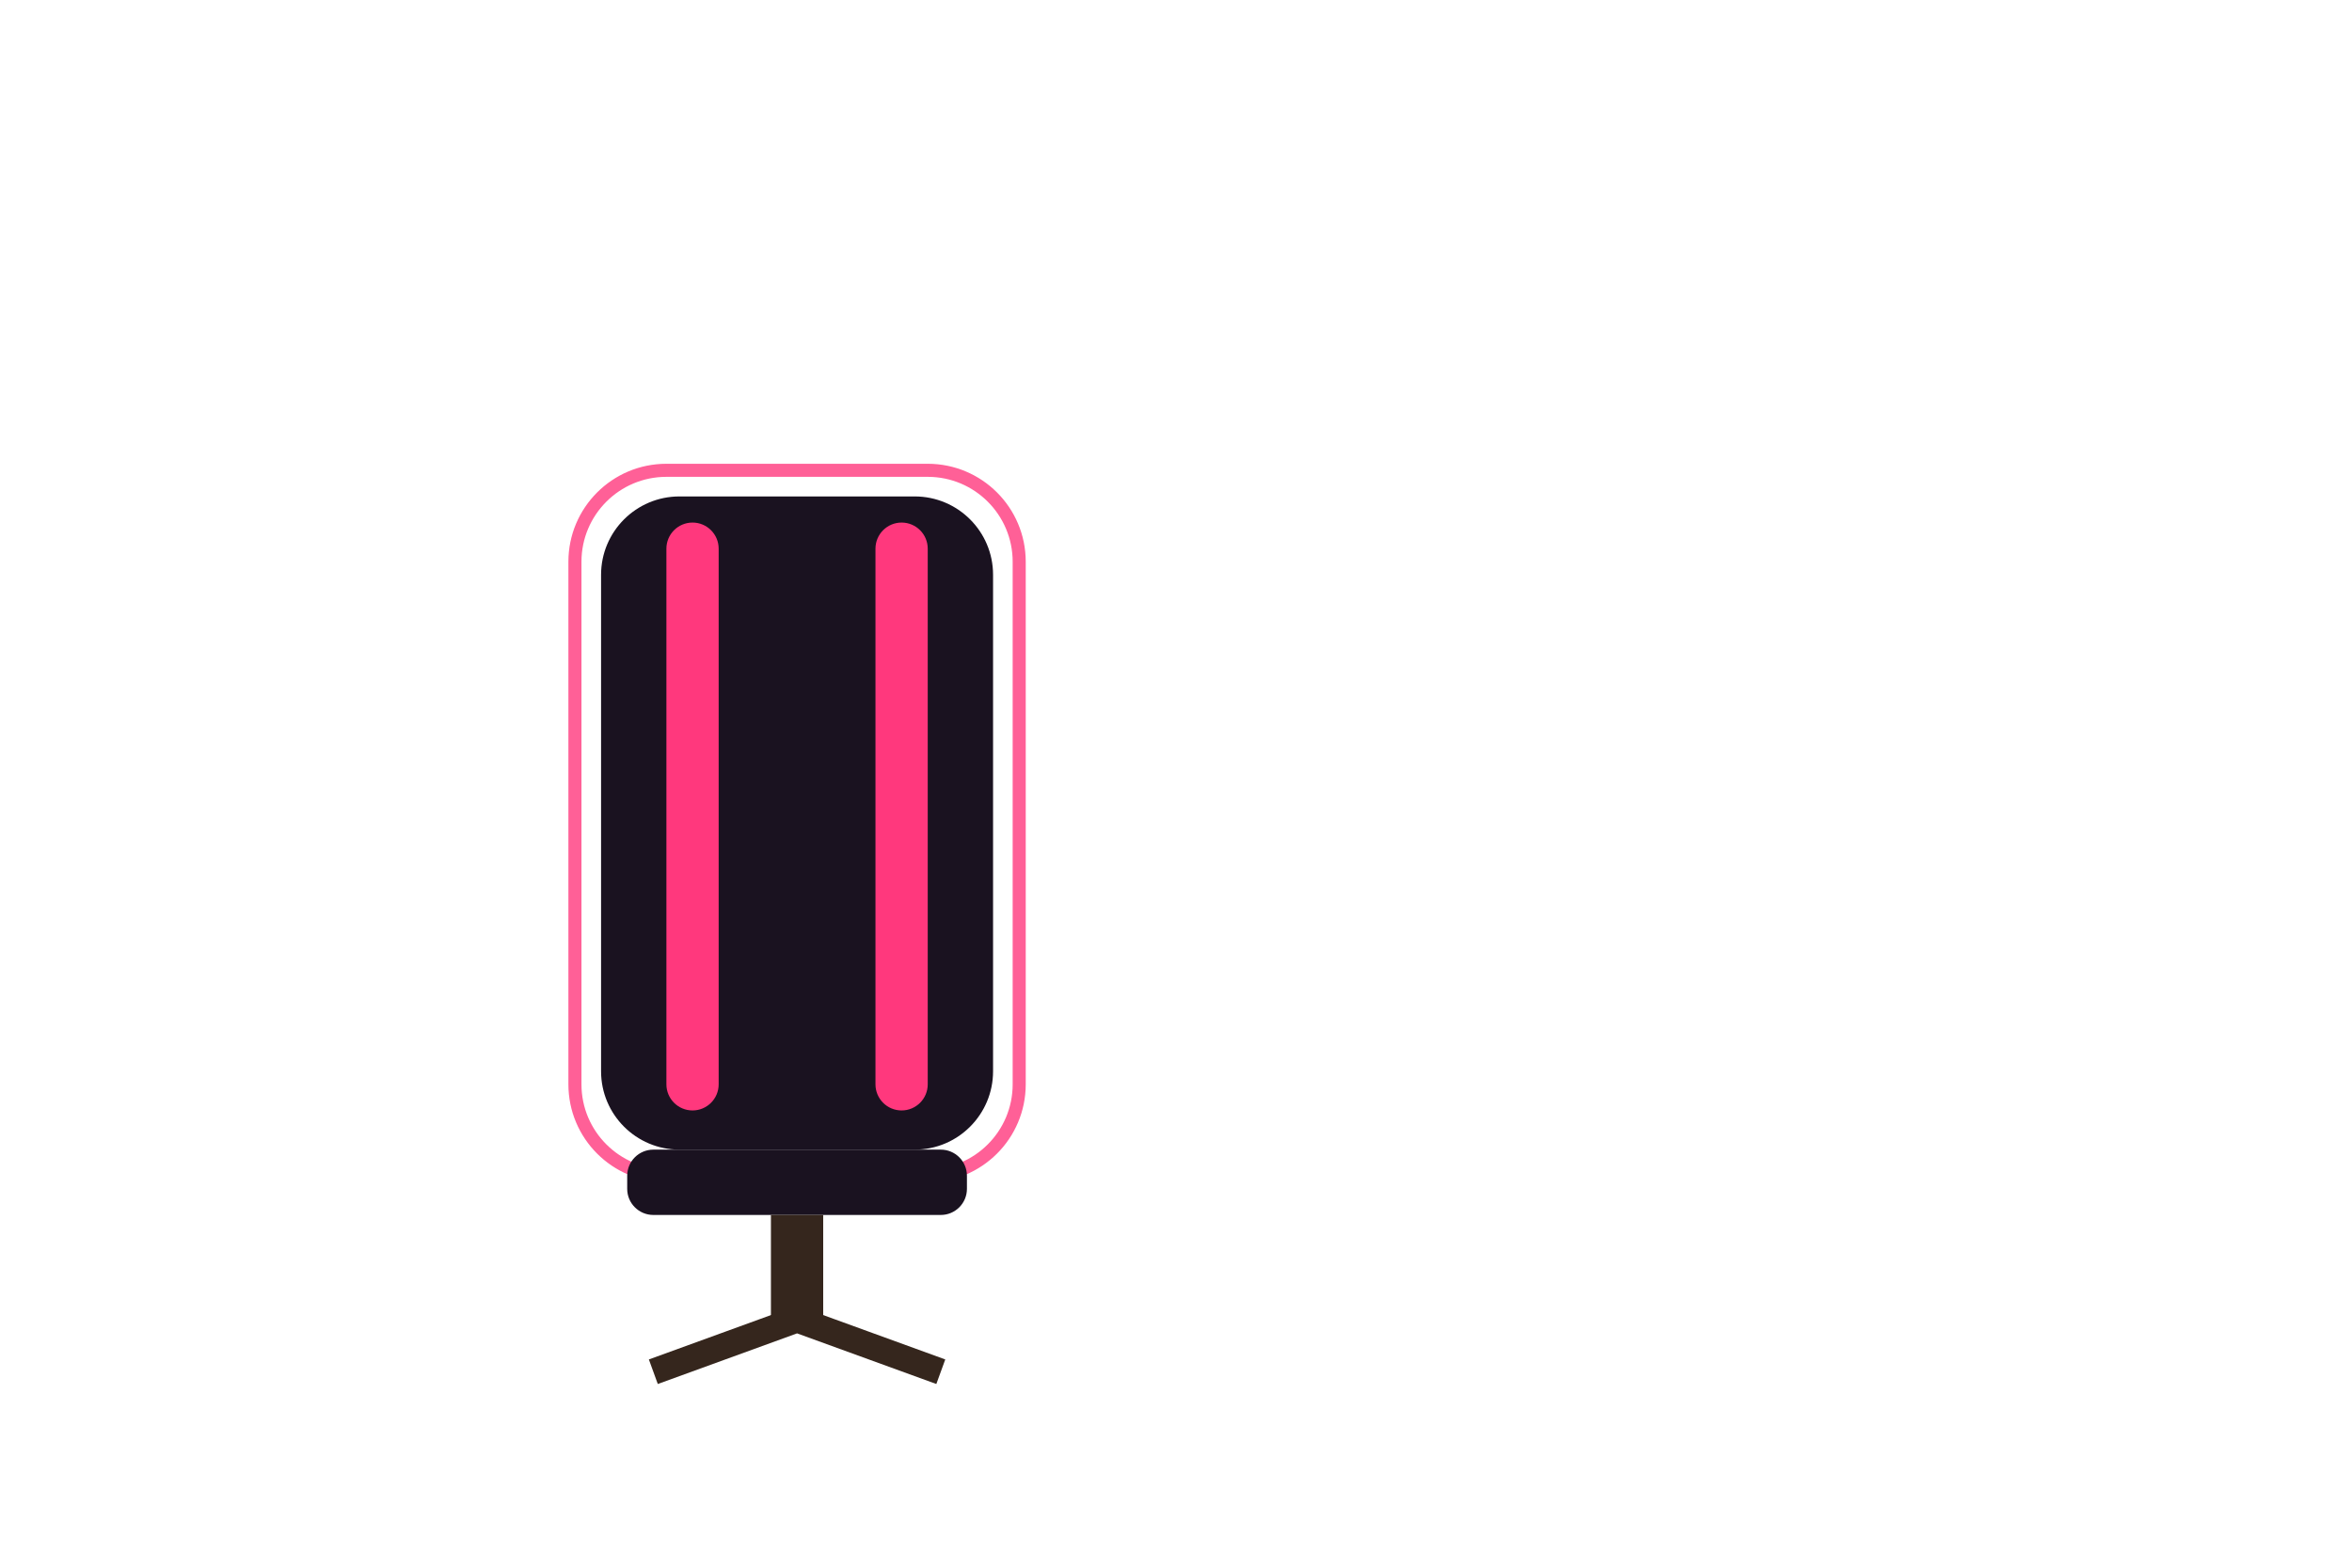
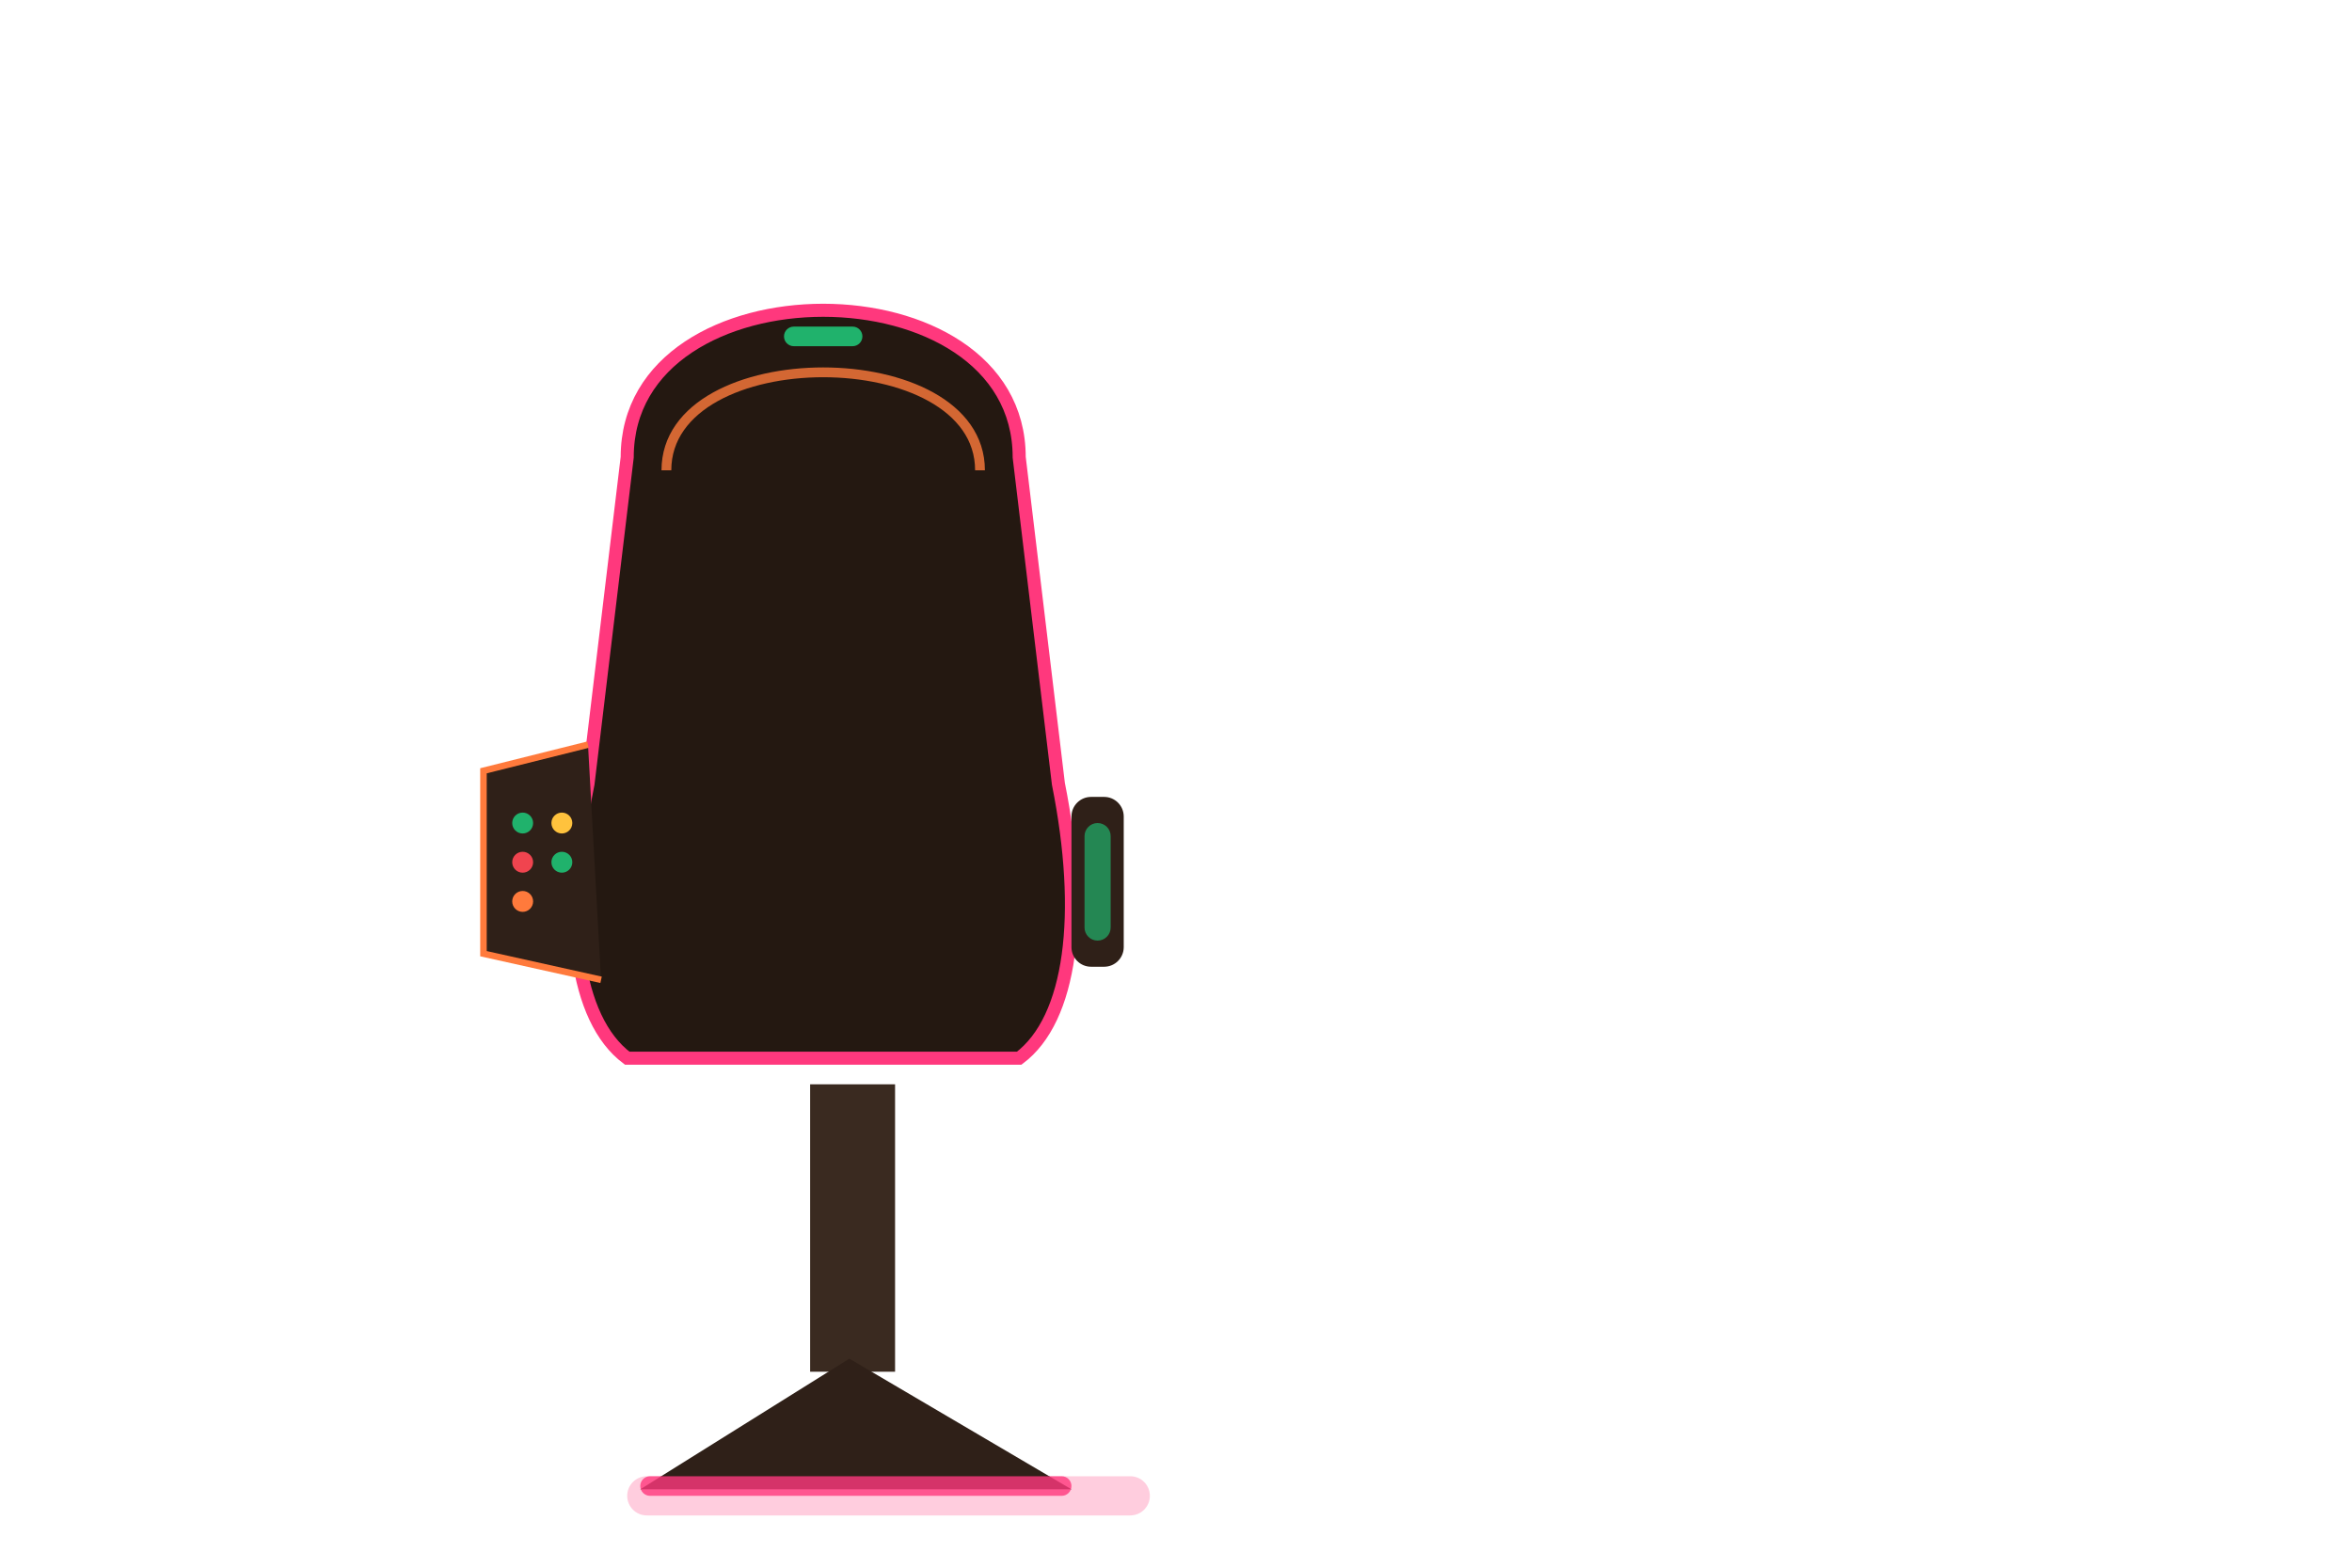
<svg xmlns="http://www.w3.org/2000/svg" viewBox="0 0 360 240">
-   <rect x="92" y="76" width="60" height="100" rx="12" fill="#1a1220" />
-   <rect x="102" y="80" width="8" height="90" rx="4" fill="#ff387d" />
-   <rect x="134" y="80" width="8" height="90" rx="4" fill="#ff387d" />
-   <rect x="88" y="72" width="68" height="108" rx="14" fill="none" stroke="#ff387d" stroke-width="2" opacity="0.8" />
-   <rect x="96" y="176" width="52" height="10" rx="4" fill="#1a1220" />
-   <rect x="118" y="186" width="8" height="18" fill="#35261d" />
-   <path d="M100 210 L122 202 L144 210" stroke="#35261d" stroke-width="4" fill="none" />
+   <rect x="96" y="226" width="80" height="6" rx="3" fill="#ff387d" opacity="0.25" />
+   <rect x="124" y="166" width="13" height="44" fill="#3a2a20" />
+   <path d="M98 228 L130 208 L164 228 Z" fill="#2f2018" />
+   <rect x="98" y="226" width="66" height="3" rx="1.5" fill="#ff387d" opacity="0.8" />
+   <path d="M96 70 C96 40 156 40 156 70 L162 120 C166 140 164 156 156 162 H96 C88 156 86 140 90 120 Z" fill="#241811" />
+   <path d="M96 70 C96 40 156 40 156 70 L162 120 C166 140 164 156 156 162 H96 C88 156 86 140 90 120 Z" fill="none" stroke="#ff387d" stroke-width="2" />
+   <path d="M102 72 C102 52 150 52 150 72" fill="none" stroke="#ff7a3c" stroke-width="1.5" opacity="0.8" />
+   <rect x="120" y="50" width="12" height="3" rx="1.5" fill="#20b26c" />
+   <path d="M90 114 L74 118 L74 146 L92 150 Z" fill="#2f2018" />
+   <path d="M90 114 L74 118 L74 146 L92 150" fill="none" stroke="#ff7a3c" stroke-width="1" />
+   <circle cx="80" cy="126" r="1.6" fill="#20b26c" />
+   <circle cx="86" cy="126" r="1.6" fill="#ffc23d" />
+   <circle cx="80" cy="132" r="1.6" fill="#f0444f" />
+   <circle cx="86" cy="132" r="1.6" fill="#20b26c" />
+   <circle cx="80" cy="138" r="1.6" fill="#ff7a3c" />
+   <rect x="164" y="122" width="8" height="26" rx="3" fill="#2f2018" />
+   <rect x="166" y="126" width="4" height="18" rx="2" fill="#20b26c" opacity="0.7" />
</svg>
